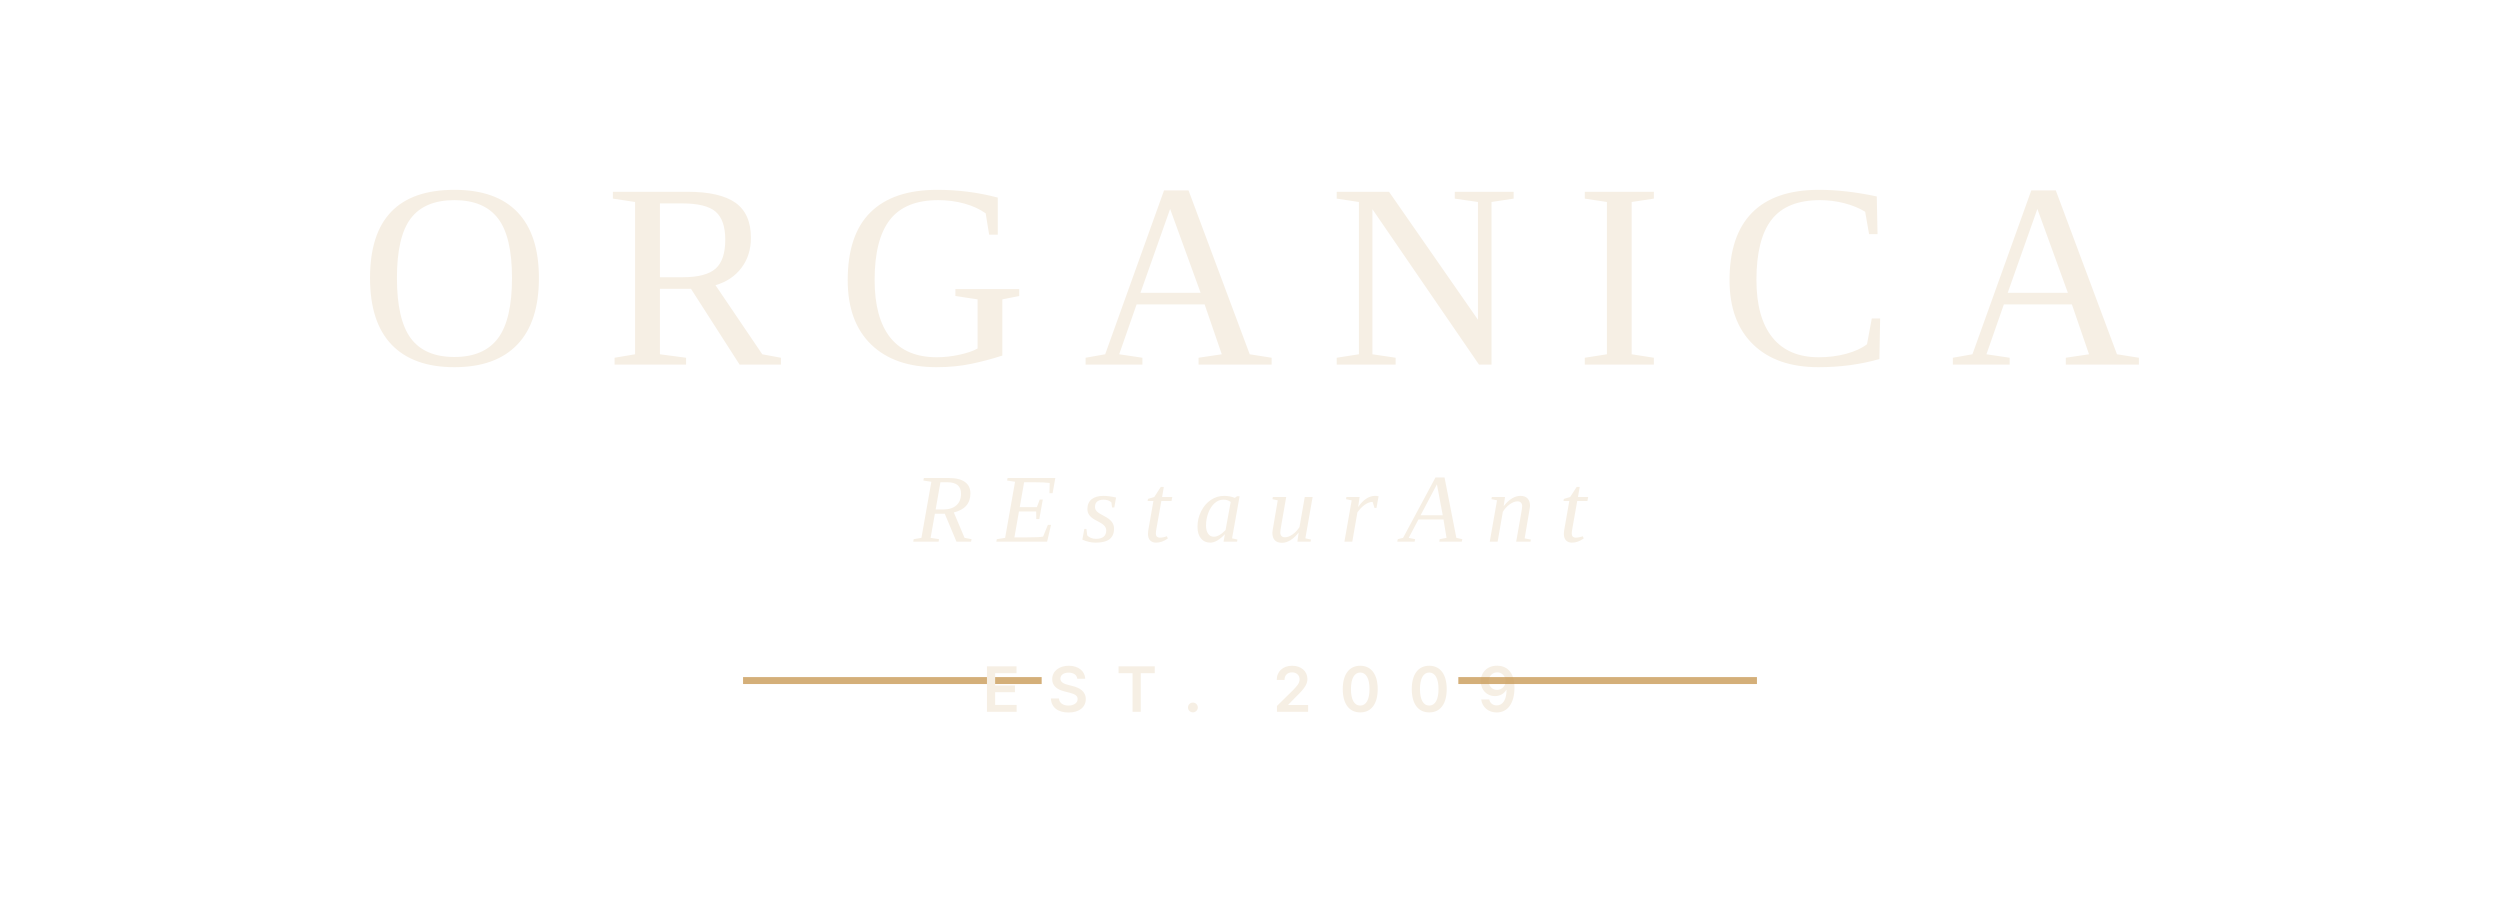
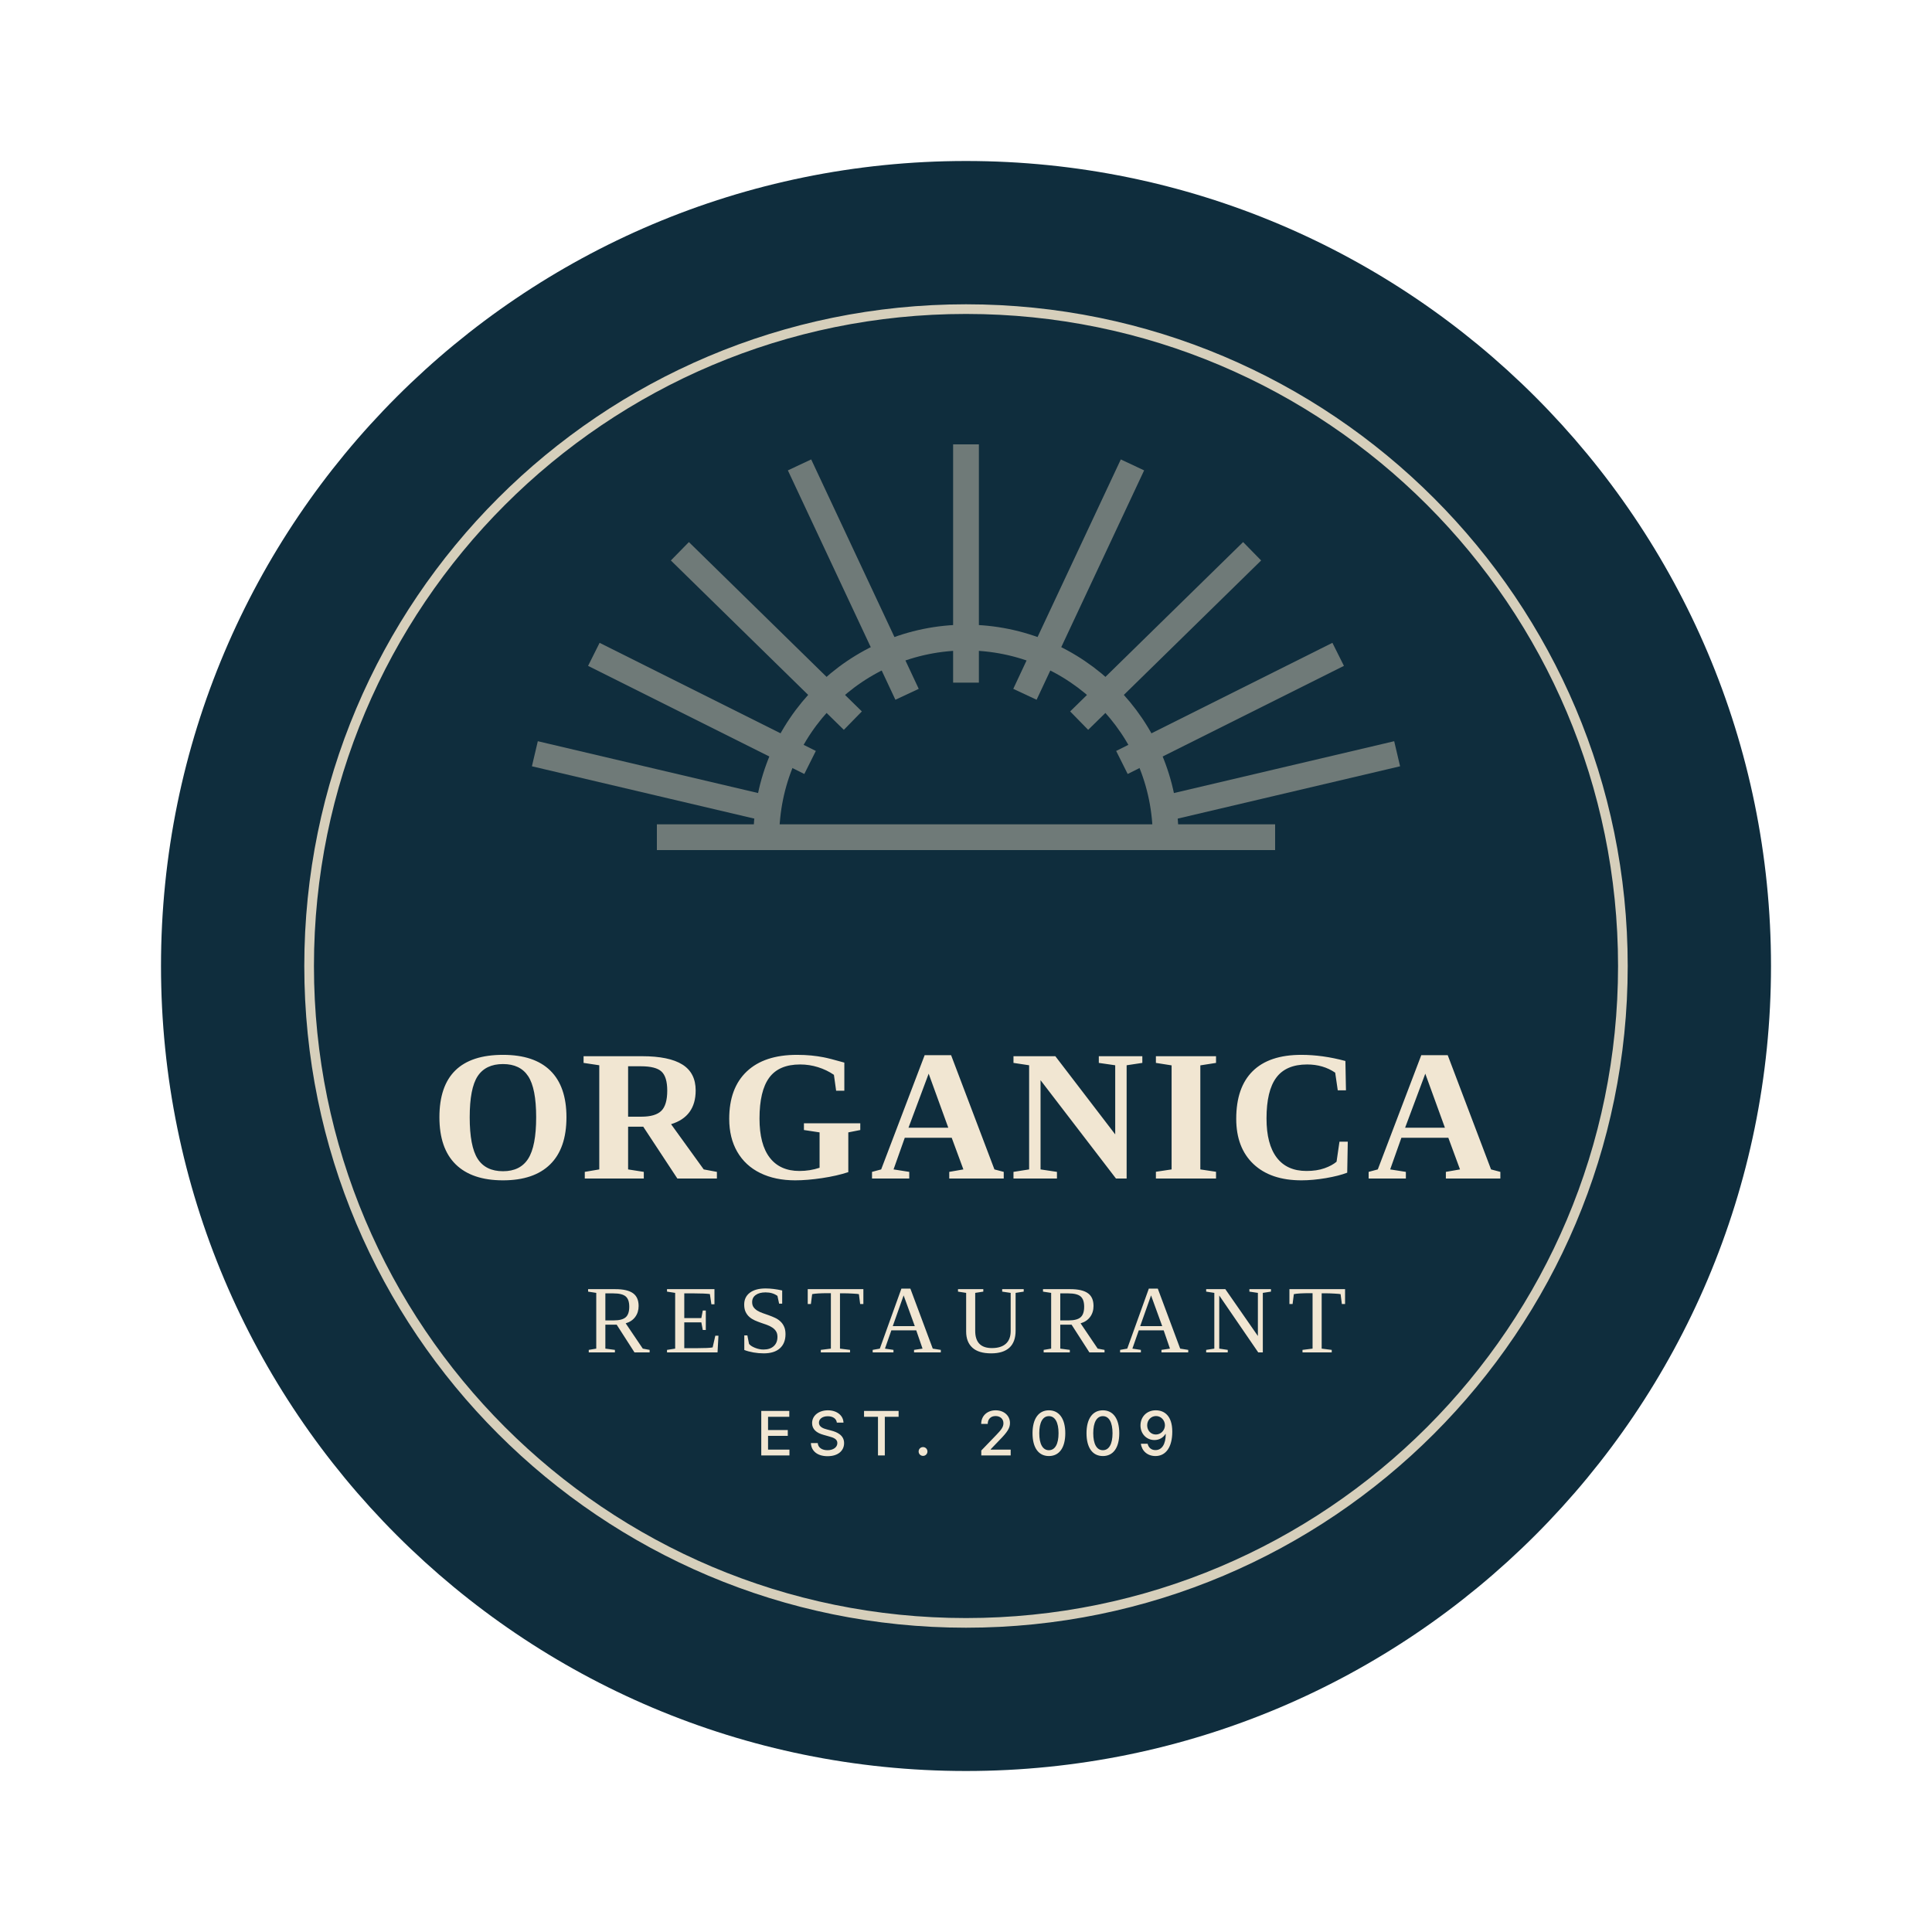
- <svg xmlns="http://www.w3.org/2000/svg" viewBox="0 0 720 260" role="img" aria-labelledby="title desc">
-   <rect width="720" height="260" fill="none" />
-   <text x="360" y="105" text-anchor="middle" fill="#f6efe4" font-family="Georgia, 'Times New Roman', serif" font-size="76" font-weight="500" letter-spacing="16">ORGANICA</text>
-   <text x="360" y="156" text-anchor="middle" fill="#f6efe4" font-family="Georgia, 'Times New Roman', serif" font-size="28" font-style="italic" letter-spacing="7">REstaurAnt</text>
-   <line x1="214" y1="196" x2="300" y2="196" stroke="#c99b58" stroke-width="2" opacity="0.8" />
-   <text x="360" y="205" text-anchor="middle" fill="#f6efe4" font-family="Inter, Arial, sans-serif" font-size="18" font-weight="600" letter-spacing="8">EST. 2009</text>
-   <line x1="420" y1="196" x2="506" y2="196" stroke="#c99b58" stroke-width="2" opacity="0.8" />
+ <svg xmlns="http://www.w3.org/2000/svg" viewBox="0 0 600 600" role="img" aria-labelledby="title desc">
+   <defs>
+     <style>
+       .navy { fill: #0f2d3d; }
+       .cream { fill: #f1e6d2; }
+       .line { fill: none; stroke: #e7dcc5; stroke-width: 3; stroke-linecap: round; }
+       .sun { fill: none; stroke: #6f7a78; stroke-width: 8; stroke-linecap: square; }
+     </style>
+   </defs>
+   <circle class="navy" cx="300" cy="300" r="250" />
+   <circle class="line" cx="300" cy="300" r="204" opacity="0.92" />
+   <g transform="translate(300 260)">
+     <path class="sun" d="M-92 0H92" />
+     <path class="sun" d="M-62 -9L-130 -25" />
+     <path class="sun" d="M-52 -25L-112 -55" />
+     <path class="sun" d="M-38 -39L-86 -86" />
+     <path class="sun" d="M-20 -48L-50 -112" />
+     <path class="sun" d="M0 -52V-118" />
+     <path class="sun" d="M20 -48L50 -112" />
+     <path class="sun" d="M38 -39L86 -86" />
+     <path class="sun" d="M52 -25L112 -55" />
+     <path class="sun" d="M62 -9L130 -25" />
+     <path class="sun" d="M-62 0a62 62 0 0 1 124 0" />
+   </g>
+   <text x="300" y="366" text-anchor="middle" class="cream" font-family="Georgia, 'Times New Roman', serif" font-size="58" font-weight="700" letter-spacing="1.5">ORGANICA</text>
+   <text x="300" y="420" text-anchor="middle" class="cream" font-family="Georgia, 'Times New Roman', serif" font-size="30" font-weight="400" letter-spacing="4.5">RESTAURANT</text>
+   <text x="300" y="452" text-anchor="middle" class="cream" font-family="Inter, Arial, sans-serif" font-size="19" font-weight="500" letter-spacing="4.5">EST. 2009</text>
</svg>
